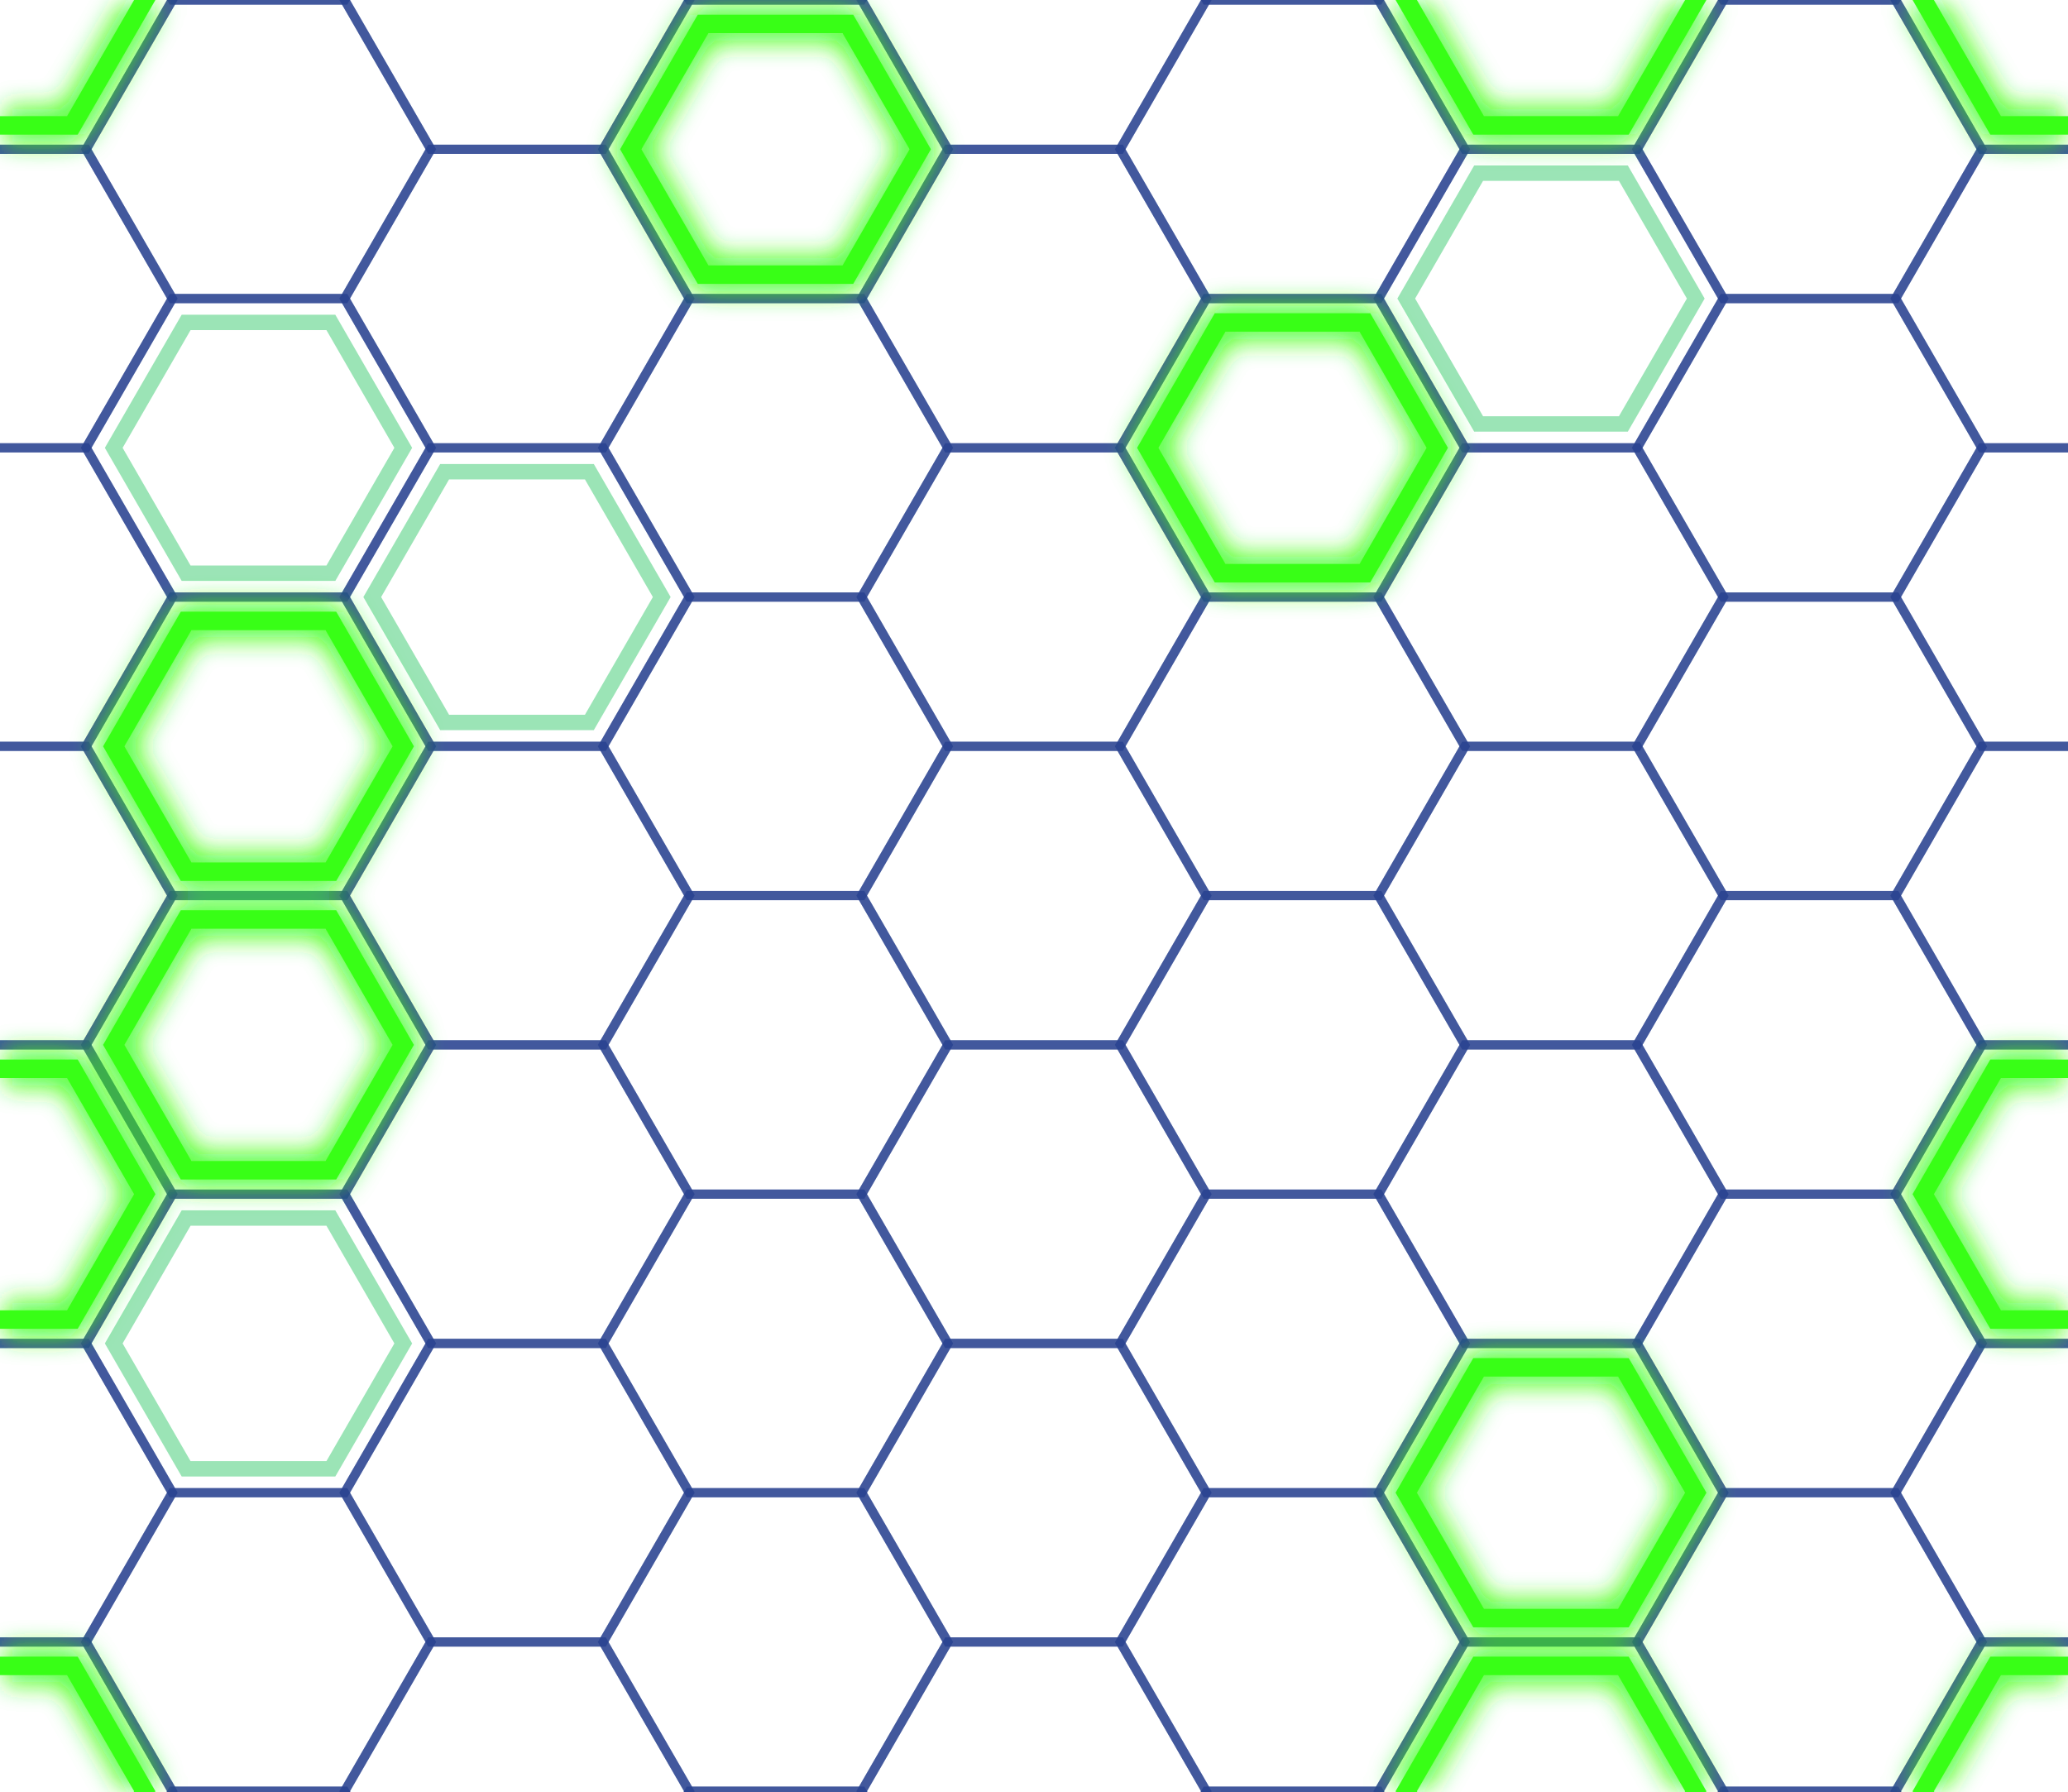
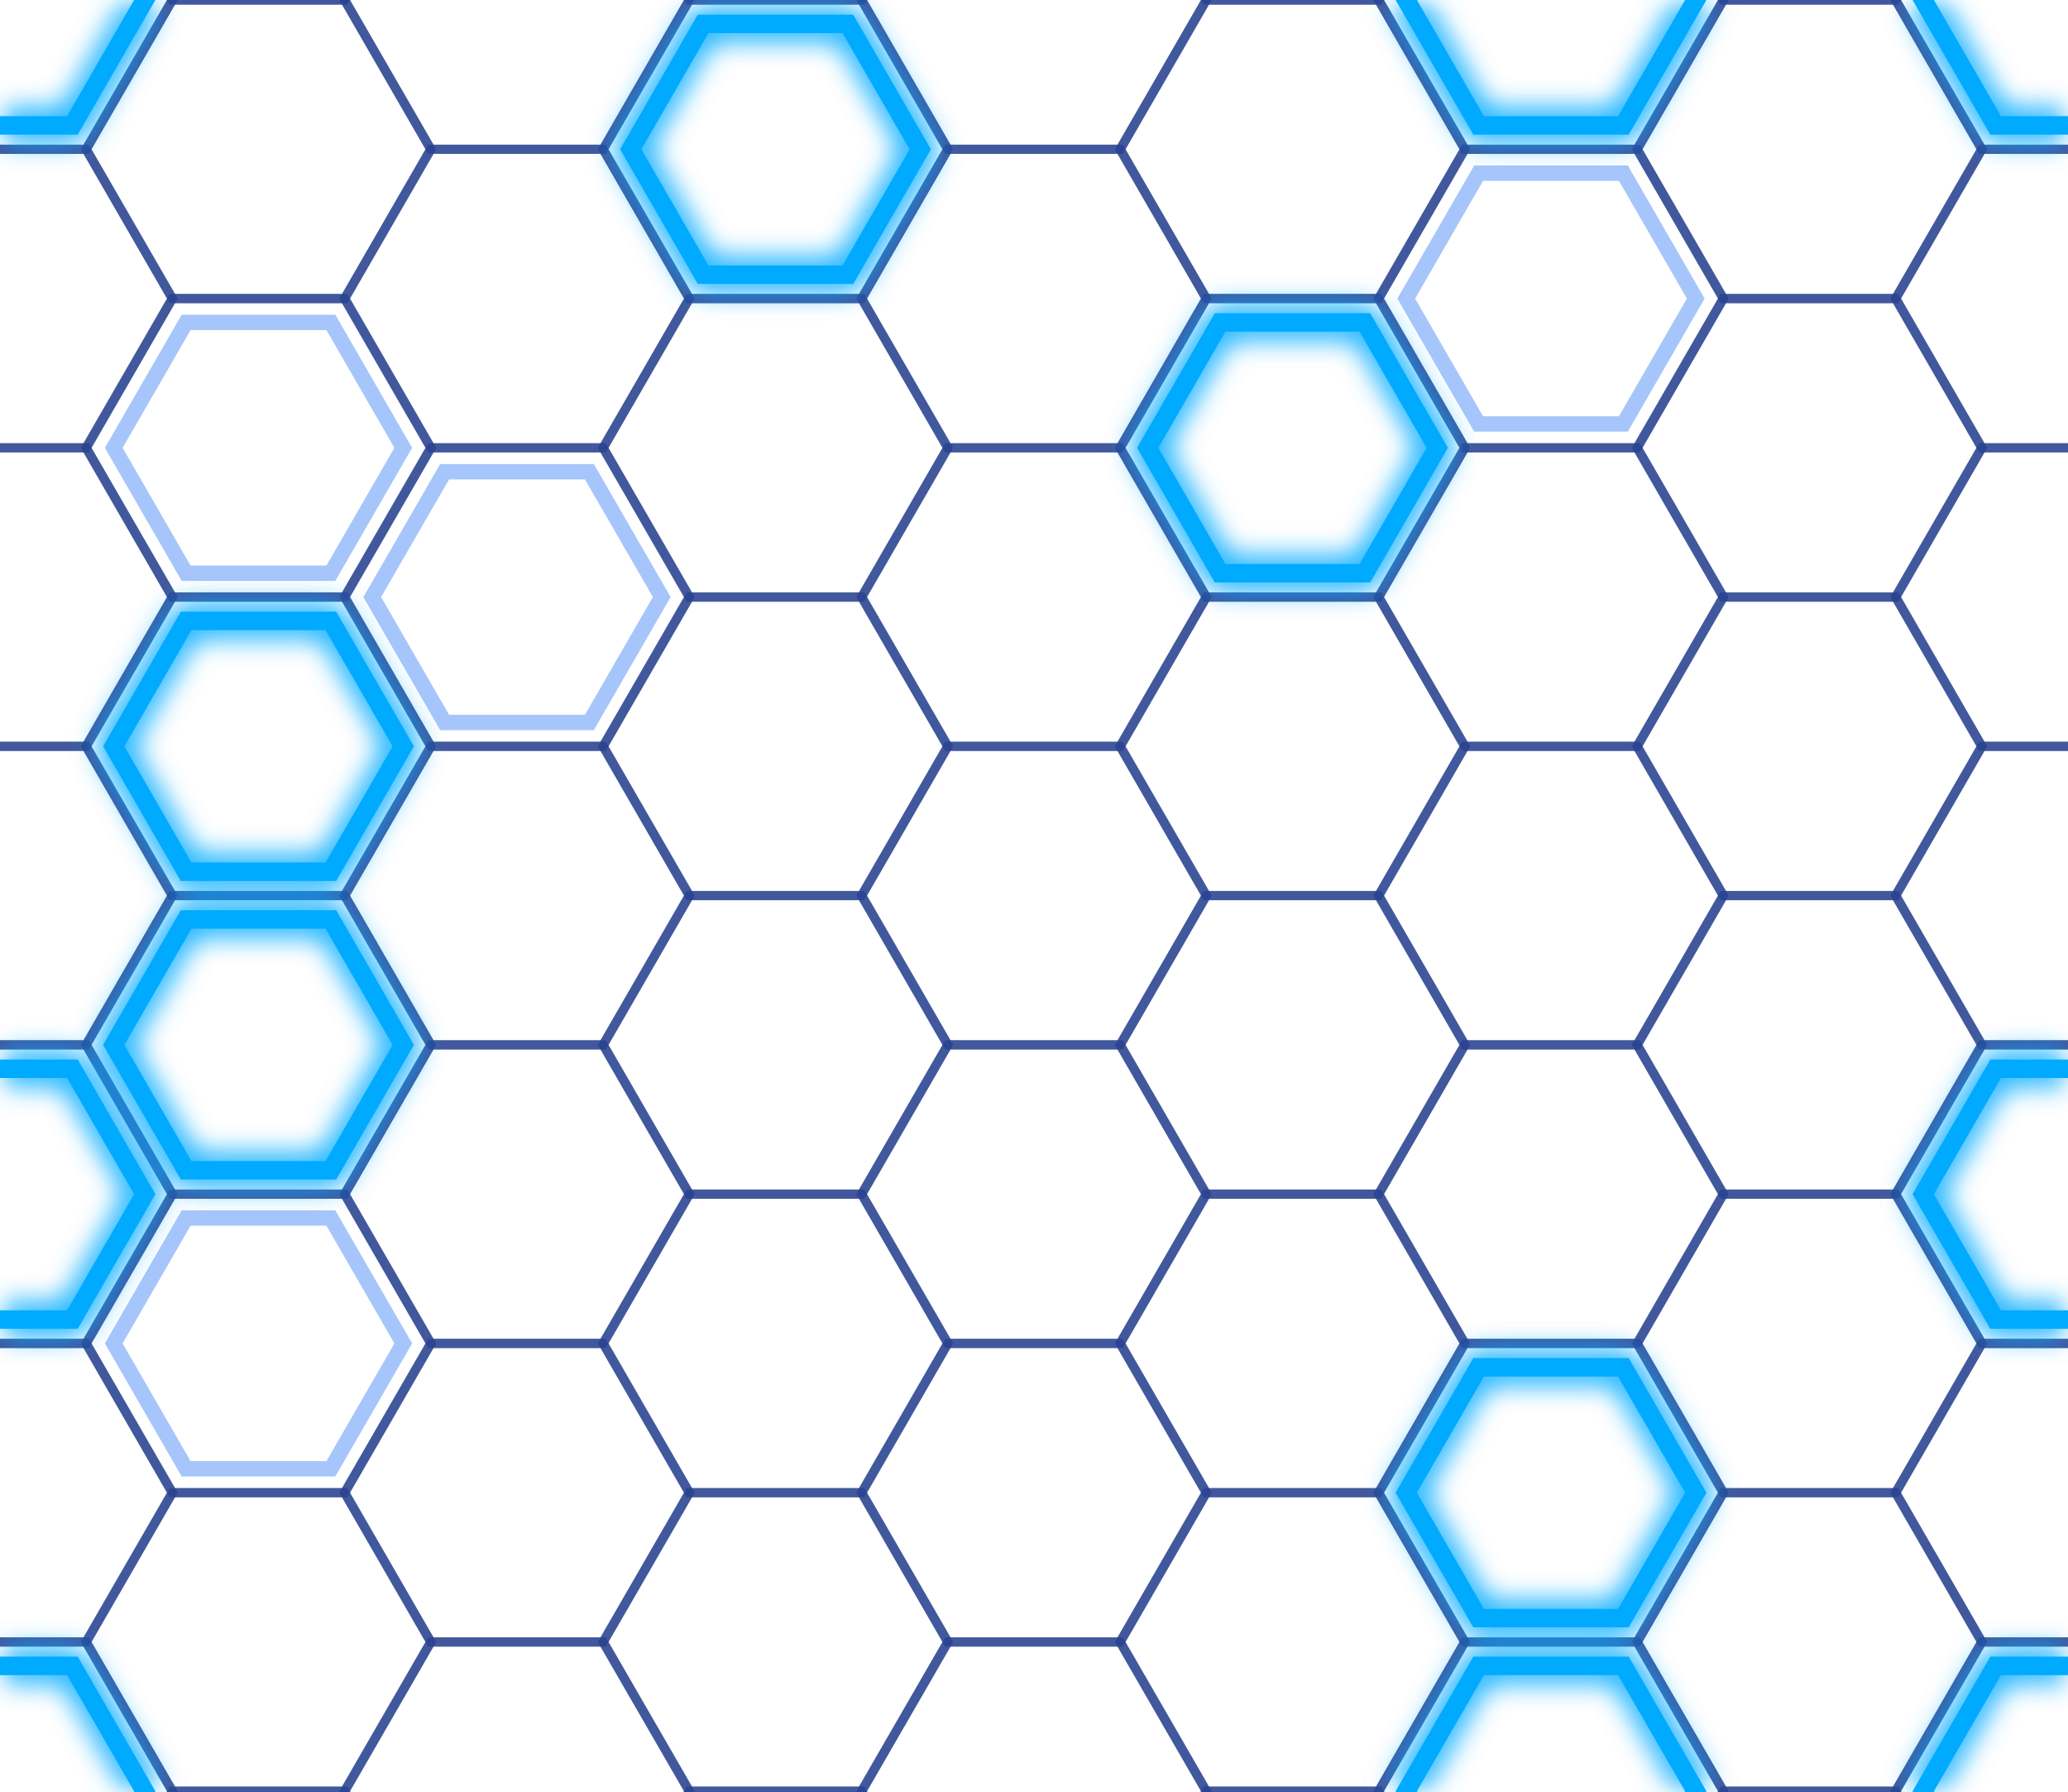
<svg xmlns="http://www.w3.org/2000/svg" width="336.00" height="290.98" viewBox="0 0 336.00 290.98">
  <defs>
    <filter id="g" x="-50%" y="-50%" width="200%" height="200%">
      <feGaussianBlur stdDeviation="2.5" result="b" />
      <feMerge>
        <feMergeNode in="b" />
        <feMergeNode in="b" />
        <feMergeNode in="SourceGraphic" />
      </feMerge>
    </filter>
  </defs>
  <g fill="none" stroke="#1e3a8a" stroke-opacity=".6" stroke-width="1.5">
    <polygon points="-14.00,-24.25 -28.00,0.00 -56.00,0.00 -70.00,-24.25 -56.00,-48.50 -28.00,-48.50" />
    <polygon points="-14.00,24.25 -28.00,48.50 -56.00,48.50 -70.00,24.25 -56.00,0.00 -28.00,0.00" />
    <polygon points="-14.00,72.75 -28.00,96.99 -56.00,96.99 -70.00,72.75 -56.00,48.50 -28.00,48.50" />
    <polygon points="-14.00,121.24 -28.00,145.49 -56.00,145.49 -70.00,121.24 -56.00,96.99 -28.00,96.99" />
    <polygon points="-14.00,169.74 -28.00,193.99 -56.00,193.99 -70.00,169.74 -56.00,145.49 -28.00,145.49" />
    <polygon points="-14.00,218.24 -28.00,242.49 -56.00,242.49 -70.00,218.24 -56.00,193.99 -28.00,193.99" />
    <polygon points="-14.00,266.74 -28.00,290.98 -56.00,290.98 -70.00,266.74 -56.00,242.49 -28.00,242.49" />
    <polygon points="-14.00,315.23 -28.00,339.48 -56.00,339.48 -70.00,315.23 -56.00,290.98 -28.00,290.98" />
    <polygon points="-14.00,363.73 -28.00,387.98 -56.00,387.98 -70.00,363.73 -56.00,339.48 -28.00,339.48" />
    <polygon points="28.00,-48.50 14.00,-24.25 -14.00,-24.25 -28.00,-48.50 -14.00,-72.75 14.00,-72.75" />
    <polygon points="28.00,0.00 14.00,24.25 -14.00,24.25 -28.00,0.00 -14.00,-24.25 14.00,-24.25" />
    <polygon points="28.00,48.50 14.00,72.75 -14.00,72.75 -28.00,48.50 -14.00,24.25 14.00,24.25" />
    <polygon points="28.00,96.99 14.00,121.24 -14.00,121.24 -28.00,96.99 -14.00,72.75 14.00,72.75" />
    <polygon points="28.00,145.49 14.00,169.74 -14.00,169.74 -28.00,145.49 -14.00,121.24 14.00,121.24" />
    <polygon points="28.00,193.99 14.00,218.24 -14.00,218.24 -28.00,193.99 -14.00,169.74 14.00,169.74" />
    <polygon points="28.00,242.49 14.00,266.74 -14.00,266.74 -28.00,242.49 -14.00,218.24 14.00,218.24" />
    <polygon points="28.00,290.98 14.00,315.23 -14.00,315.23 -28.00,290.98 -14.00,266.74 14.00,266.74" />
    <polygon points="28.00,339.48 14.00,363.73 -14.00,363.73 -28.00,339.48 -14.00,315.23 14.00,315.23" />
    <polygon points="70.00,-24.25 56.00,0.00 28.00,0.00 14.00,-24.25 28.00,-48.50 56.00,-48.50" />
    <polygon points="70.00,24.25 56.00,48.50 28.00,48.50 14.00,24.25 28.00,0.00 56.00,0.00" />
    <polygon points="70.00,72.75 56.00,96.99 28.00,96.99 14.00,72.75 28.00,48.50 56.00,48.50" />
    <polygon points="70.00,121.24 56.00,145.49 28.00,145.49 14.00,121.24 28.00,96.99 56.00,96.99" />
    <polygon points="70.00,169.74 56.00,193.99 28.00,193.99 14.00,169.74 28.00,145.49 56.00,145.49" />
    <polygon points="70.00,218.24 56.00,242.49 28.00,242.49 14.00,218.24 28.00,193.99 56.00,193.99" />
    <polygon points="70.00,266.74 56.00,290.98 28.00,290.98 14.00,266.74 28.00,242.49 56.00,242.49" />
    <polygon points="70.00,315.23 56.00,339.48 28.00,339.48 14.00,315.23 28.00,290.98 56.00,290.98" />
    <polygon points="70.00,363.73 56.00,387.98 28.00,387.98 14.00,363.73 28.00,339.48 56.00,339.48" />
    <polygon points="112.00,-48.50 98.00,-24.25 70.00,-24.25 56.00,-48.50 70.00,-72.75 98.00,-72.75" />
    <polygon points="112.00,0.00 98.00,24.25 70.00,24.25 56.00,0.00 70.00,-24.25 98.00,-24.25" />
    <polygon points="112.00,48.50 98.00,72.75 70.00,72.75 56.00,48.50 70.00,24.25 98.00,24.25" />
    <polygon points="112.00,96.99 98.00,121.24 70.00,121.24 56.00,96.99 70.00,72.75 98.00,72.75" />
    <polygon points="112.00,145.49 98.00,169.74 70.00,169.74 56.00,145.49 70.00,121.24 98.00,121.24" />
    <polygon points="112.00,193.99 98.00,218.24 70.00,218.24 56.00,193.99 70.00,169.74 98.00,169.74" />
    <polygon points="112.00,242.49 98.00,266.74 70.00,266.74 56.00,242.49 70.00,218.24 98.00,218.24" />
    <polygon points="112.00,290.98 98.00,315.23 70.00,315.23 56.00,290.98 70.00,266.74 98.00,266.74" />
    <polygon points="112.00,339.48 98.00,363.73 70.00,363.73 56.00,339.48 70.00,315.23 98.00,315.23" />
    <polygon points="154.00,-24.25 140.00,0.00 112.00,0.00 98.00,-24.25 112.00,-48.50 140.00,-48.50" />
    <polygon points="154.00,24.25 140.00,48.50 112.00,48.50 98.00,24.25 112.00,0.00 140.00,0.00" />
    <polygon points="154.00,72.75 140.00,96.99 112.00,96.99 98.00,72.75 112.00,48.50 140.00,48.50" />
    <polygon points="154.00,121.24 140.00,145.49 112.00,145.49 98.00,121.24 112.00,96.99 140.00,96.99" />
    <polygon points="154.00,169.74 140.00,193.99 112.00,193.99 98.00,169.74 112.00,145.49 140.00,145.49" />
    <polygon points="154.00,218.24 140.00,242.49 112.00,242.49 98.00,218.24 112.00,193.99 140.00,193.99" />
    <polygon points="154.00,266.74 140.00,290.98 112.00,290.98 98.00,266.74 112.00,242.49 140.00,242.49" />
    <polygon points="154.00,315.23 140.00,339.48 112.00,339.48 98.00,315.23 112.00,290.98 140.00,290.98" />
    <polygon points="154.00,363.73 140.00,387.98 112.00,387.98 98.00,363.73 112.00,339.48 140.00,339.48" />
    <polygon points="196.00,-48.50 182.00,-24.25 154.00,-24.25 140.00,-48.50 154.00,-72.75 182.00,-72.75" />
    <polygon points="196.00,0.00 182.00,24.25 154.00,24.25 140.00,0.00 154.00,-24.25 182.00,-24.25" />
    <polygon points="196.00,48.50 182.00,72.75 154.00,72.75 140.00,48.50 154.00,24.25 182.00,24.25" />
    <polygon points="196.00,96.99 182.00,121.24 154.00,121.24 140.00,96.99 154.00,72.75 182.00,72.75" />
    <polygon points="196.00,145.49 182.00,169.74 154.00,169.74 140.00,145.49 154.00,121.24 182.00,121.24" />
    <polygon points="196.00,193.99 182.00,218.24 154.00,218.24 140.00,193.99 154.00,169.74 182.00,169.74" />
    <polygon points="196.00,242.49 182.00,266.74 154.00,266.74 140.00,242.49 154.00,218.24 182.00,218.24" />
    <polygon points="196.00,290.98 182.00,315.23 154.00,315.23 140.00,290.98 154.00,266.74 182.00,266.74" />
    <polygon points="196.00,339.48 182.00,363.73 154.00,363.73 140.00,339.48 154.00,315.23 182.00,315.23" />
    <polygon points="238.00,-24.25 224.00,0.00 196.00,0.00 182.00,-24.25 196.00,-48.50 224.00,-48.50" />
    <polygon points="238.00,24.25 224.00,48.50 196.00,48.50 182.00,24.25 196.00,0.00 224.00,0.00" />
    <polygon points="238.00,72.75 224.00,96.99 196.00,96.99 182.00,72.75 196.00,48.50 224.00,48.50" />
    <polygon points="238.00,121.24 224.00,145.49 196.00,145.49 182.00,121.24 196.00,96.99 224.00,96.99" />
    <polygon points="238.00,169.74 224.00,193.99 196.00,193.99 182.00,169.74 196.00,145.49 224.00,145.49" />
    <polygon points="238.00,218.24 224.00,242.49 196.00,242.49 182.00,218.24 196.00,193.99 224.00,193.99" />
    <polygon points="238.00,266.74 224.00,290.98 196.00,290.98 182.00,266.74 196.00,242.49 224.00,242.49" />
    <polygon points="238.00,315.23 224.00,339.48 196.00,339.48 182.00,315.23 196.00,290.98 224.00,290.98" />
    <polygon points="238.00,363.73 224.00,387.98 196.00,387.98 182.00,363.73 196.00,339.48 224.00,339.48" />
    <polygon points="280.00,-48.50 266.00,-24.25 238.00,-24.25 224.00,-48.50 238.00,-72.75 266.00,-72.75" />
    <polygon points="280.00,0.00 266.00,24.25 238.00,24.25 224.00,0.00 238.00,-24.25 266.00,-24.25" />
    <polygon points="280.00,48.50 266.00,72.75 238.00,72.75 224.00,48.50 238.00,24.25 266.00,24.25" />
    <polygon points="280.00,96.99 266.00,121.24 238.00,121.24 224.00,96.99 238.00,72.75 266.00,72.75" />
    <polygon points="280.00,145.49 266.00,169.74 238.00,169.74 224.00,145.49 238.00,121.24 266.00,121.24" />
    <polygon points="280.00,193.99 266.00,218.24 238.00,218.24 224.00,193.99 238.00,169.74 266.00,169.74" />
    <polygon points="280.00,242.49 266.00,266.74 238.00,266.74 224.00,242.49 238.00,218.24 266.00,218.24" />
    <polygon points="280.00,290.98 266.00,315.23 238.00,315.23 224.00,290.98 238.00,266.74 266.00,266.74" />
    <polygon points="280.00,339.48 266.00,363.73 238.00,363.73 224.00,339.48 238.00,315.23 266.00,315.23" />
    <polygon points="322.00,-24.25 308.00,0.00 280.00,0.00 266.00,-24.25 280.00,-48.50 308.00,-48.50" />
    <polygon points="322.00,24.25 308.00,48.50 280.00,48.50 266.00,24.25 280.00,0.00 308.00,0.00" />
    <polygon points="322.00,72.75 308.00,96.99 280.00,96.99 266.00,72.75 280.00,48.50 308.00,48.50" />
    <polygon points="322.00,121.24 308.00,145.49 280.00,145.49 266.00,121.24 280.00,96.99 308.00,96.99" />
    <polygon points="322.00,169.74 308.00,193.99 280.00,193.99 266.00,169.74 280.00,145.49 308.00,145.49" />
    <polygon points="322.00,218.24 308.00,242.49 280.00,242.49 266.00,218.24 280.00,193.99 308.00,193.99" />
    <polygon points="322.00,266.74 308.00,290.98 280.00,290.98 266.00,266.74 280.00,242.49 308.00,242.49" />
    <polygon points="322.00,315.23 308.00,339.48 280.00,339.48 266.00,315.23 280.00,290.98 308.00,290.98" />
    <polygon points="322.00,363.73 308.00,387.98 280.00,387.98 266.00,363.73 280.00,339.48 308.00,339.48" />
    <polygon points="364.00,-48.50 350.00,-24.25 322.00,-24.25 308.00,-48.50 322.00,-72.75 350.00,-72.75" />
    <polygon points="364.00,0.00 350.00,24.25 322.00,24.25 308.00,0.00 322.00,-24.25 350.00,-24.25" />
    <polygon points="364.00,48.50 350.00,72.75 322.00,72.75 308.00,48.50 322.00,24.25 350.00,24.25" />
    <polygon points="364.00,96.99 350.00,121.24 322.00,121.24 308.00,96.99 322.00,72.75 350.00,72.75" />
    <polygon points="364.00,145.49 350.00,169.74 322.00,169.74 308.00,145.49 322.00,121.24 350.00,121.24" />
    <polygon points="364.00,193.99 350.00,218.24 322.00,218.24 308.00,193.99 322.00,169.74 350.00,169.74" />
    <polygon points="364.00,242.49 350.00,266.74 322.00,266.74 308.00,242.49 322.00,218.24 350.00,218.24" />
    <polygon points="364.00,290.98 350.00,315.23 322.00,315.23 308.00,290.98 322.00,266.74 350.00,266.74" />
    <polygon points="364.00,339.48 350.00,363.73 322.00,363.73 308.00,339.48 322.00,315.23 350.00,315.23" />
  </g>
-   <g fill="none" stroke="#22c55e" stroke-opacity=".45" stroke-width="2.5">
+   <g fill="none" stroke="#3b82f6" stroke-opacity=".45" stroke-width="2.5">
    <polygon points="65.52,72.75 53.76,93.12 30.24,93.12 18.48,72.75 30.24,52.38 53.76,52.38" />
    <polygon points="65.52,218.24 53.76,238.61 30.24,238.61 18.48,218.24 30.24,197.87 53.76,197.87" />
    <polygon points="65.52,363.73 53.76,384.10 30.24,384.10 18.48,363.73 30.24,343.36 53.76,343.36" />
    <polygon points="107.52,96.99 95.76,117.36 72.24,117.36 60.48,96.99 72.24,76.63 95.76,76.63" />
    <polygon points="275.52,48.50 263.76,68.87 240.24,68.87 228.48,48.50 240.24,28.13 263.76,28.13" />
    <polygon points="275.52,339.48 263.76,359.85 240.24,359.85 228.48,339.48 240.24,319.11 263.76,319.11" />
  </g>
-   <g fill="none" stroke="#39ff14" stroke-width="3" filter="url(#g)">
+   <g fill="none" stroke="#00aaff" stroke-width="3" filter="url(#g)">
    <polygon points="23.52,0.00 11.76,20.37 -11.76,20.37 -23.52,0.00 -11.76,-20.37 11.76,-20.37" />
    <polygon points="23.52,193.99 11.76,214.36 -11.76,214.36 -23.52,193.99 -11.76,173.62 11.76,173.62" />
    <polygon points="23.52,290.98 11.76,311.35 -11.76,311.35 -23.52,290.98 -11.76,270.62 11.76,270.62" />
    <polygon points="65.52,121.24 53.76,141.61 30.24,141.61 18.48,121.24 30.24,100.87 53.76,100.87" />
    <polygon points="65.52,169.74 53.76,190.11 30.24,190.11 18.48,169.74 30.24,149.37 53.76,149.37" />
    <polygon points="149.52,24.25 137.76,44.62 114.24,44.62 102.48,24.25 114.24,3.88 137.76,3.88" />
    <polygon points="149.52,315.23 137.76,335.60 114.24,335.60 102.48,315.23 114.24,294.86 137.76,294.86" />
    <polygon points="233.52,72.75 221.76,93.12 198.24,93.12 186.48,72.75 198.24,52.38 221.76,52.38" />
    <polygon points="233.52,363.73 221.76,384.10 198.24,384.10 186.48,363.73 198.24,343.36 221.76,343.36" />
    <polygon points="275.52,-48.50 263.76,-28.13 240.24,-28.13 228.48,-48.50 240.24,-68.87 263.76,-68.87" />
    <polygon points="275.52,0.00 263.76,20.37 240.24,20.37 228.48,0.00 240.24,-20.37 263.76,-20.37" />
    <polygon points="275.52,242.49 263.76,262.86 240.24,262.86 228.48,242.49 240.24,222.12 263.76,222.12" />
    <polygon points="275.52,290.98 263.76,311.35 240.24,311.35 228.48,290.98 240.24,270.62 263.76,270.62" />
    <polygon points="359.52,0.00 347.76,20.37 324.24,20.37 312.48,0.00 324.24,-20.37 347.76,-20.37" />
    <polygon points="359.52,193.99 347.76,214.36 324.24,214.36 312.48,193.99 324.24,173.62 347.76,173.62" />
    <polygon points="359.52,290.98 347.76,311.35 324.24,311.35 312.48,290.98 324.24,270.62 347.76,270.62" />
  </g>
</svg>
